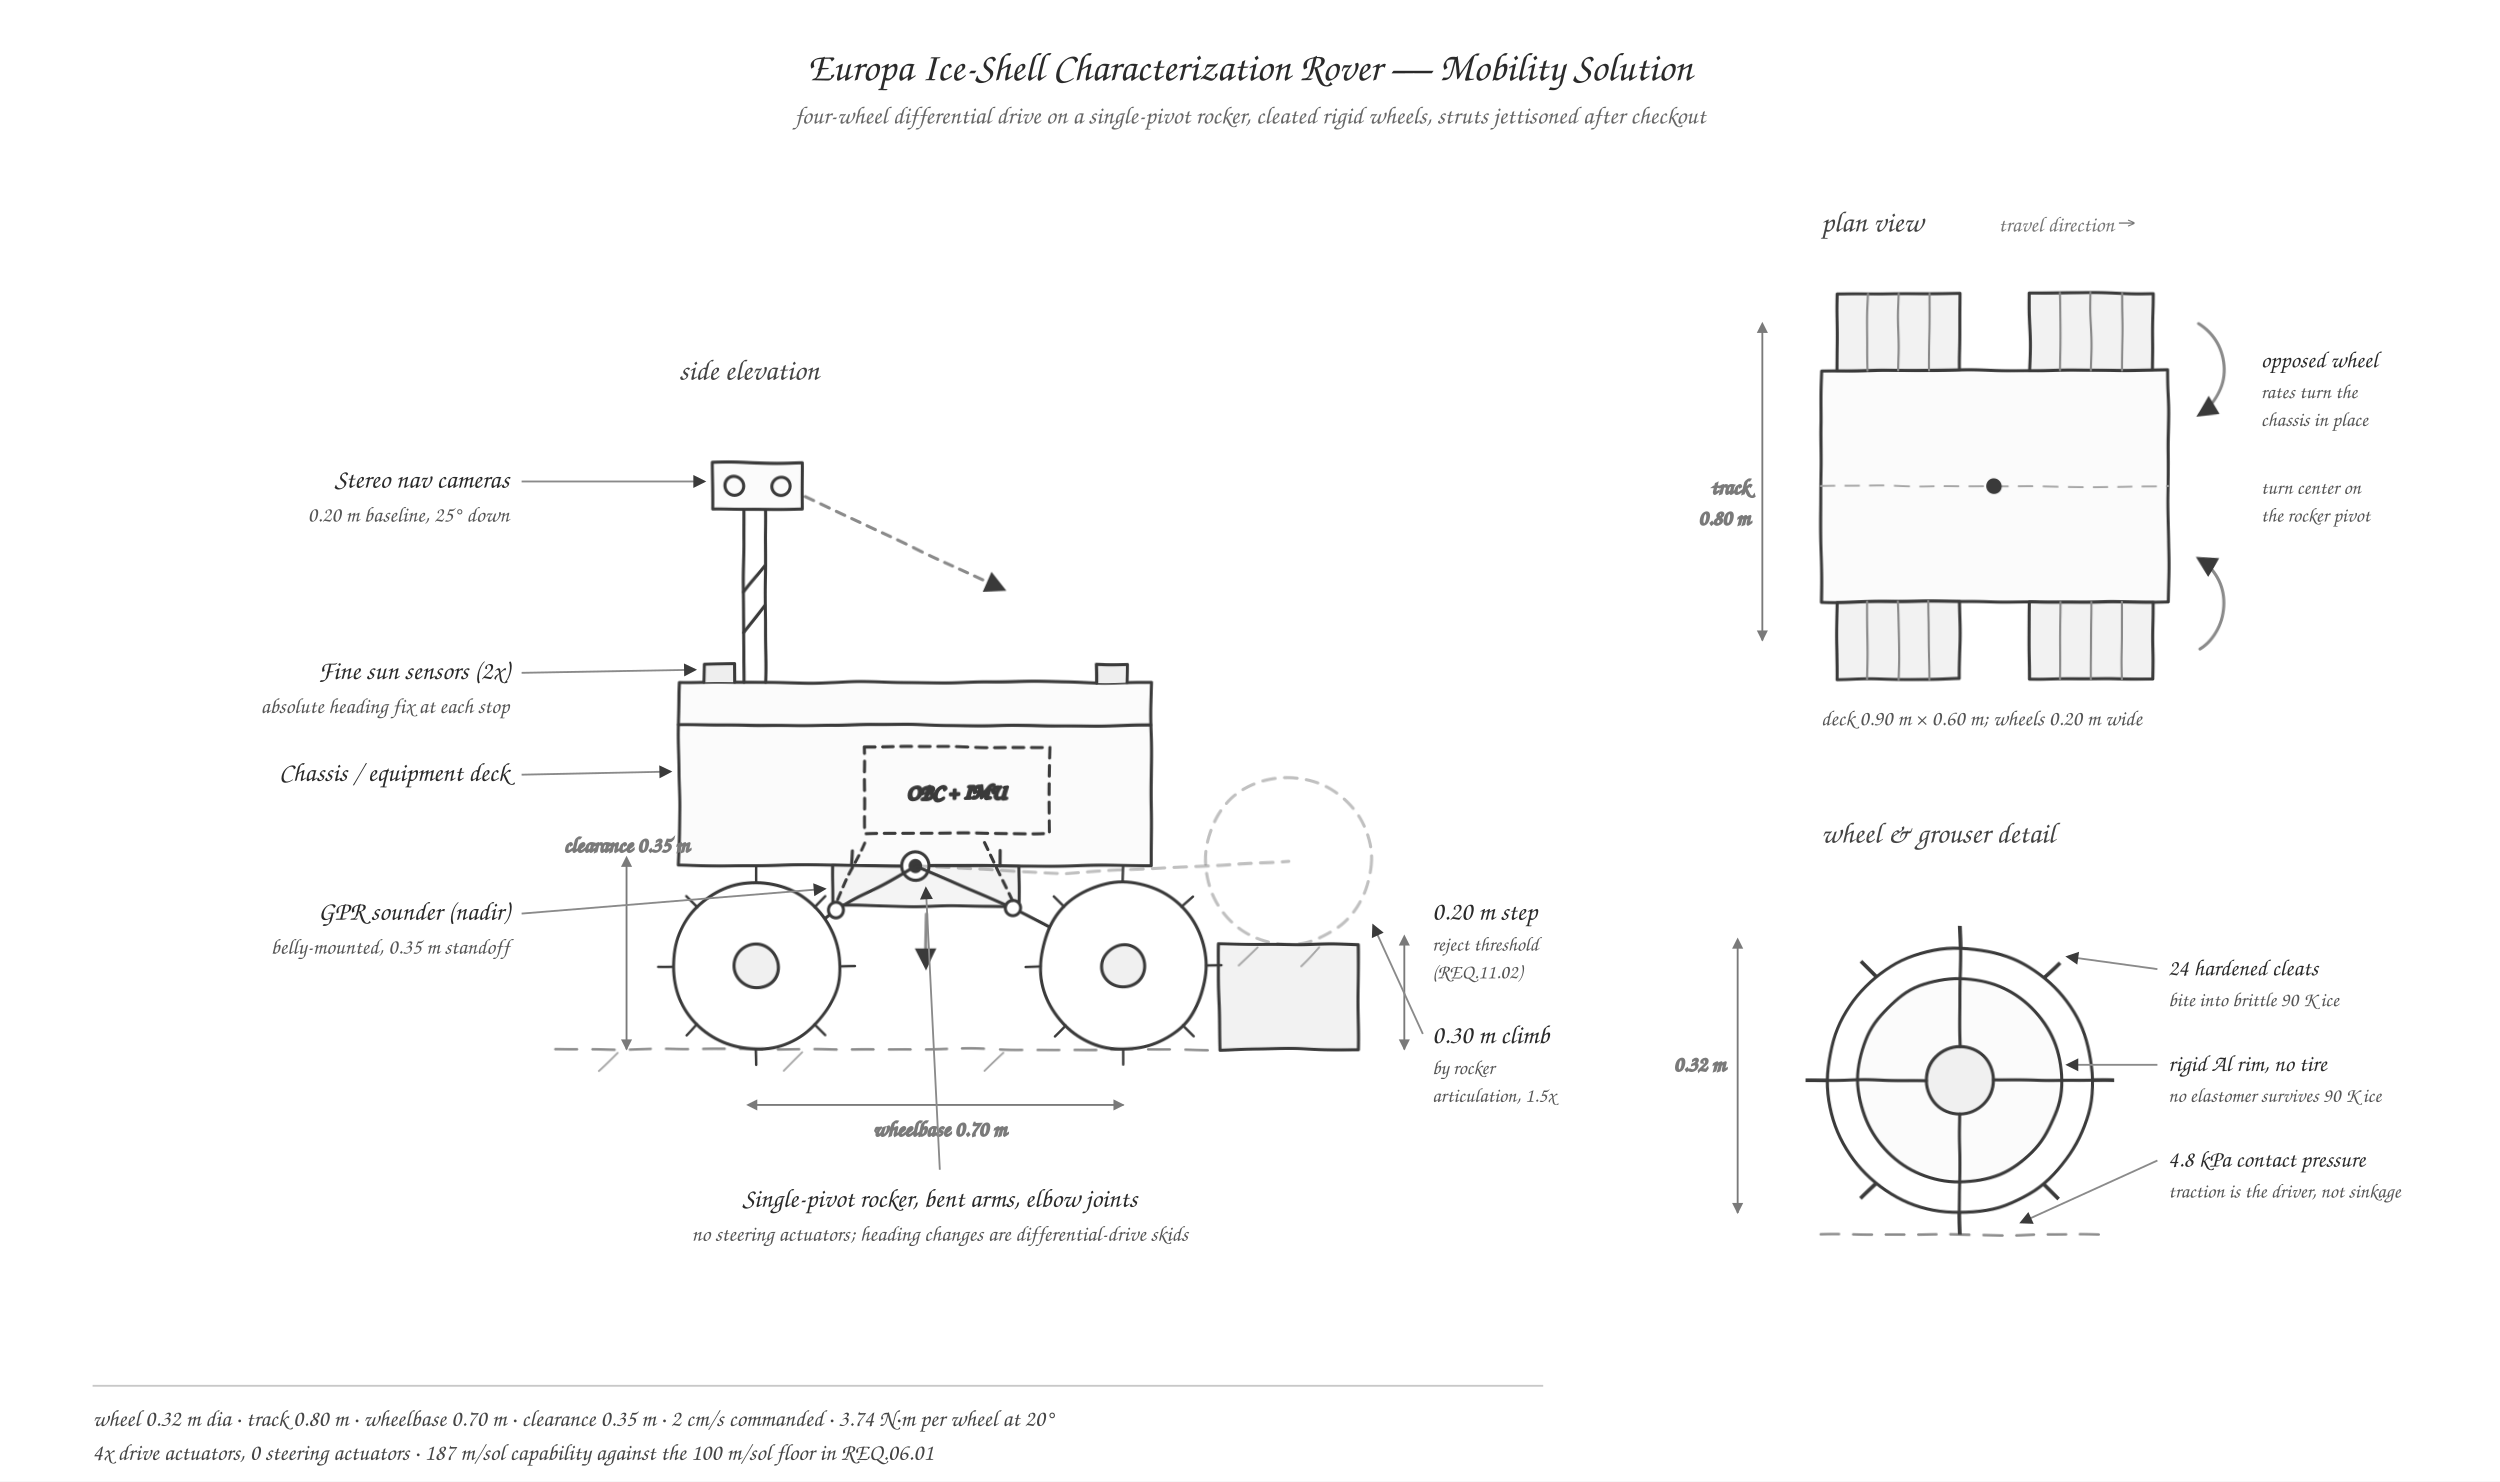
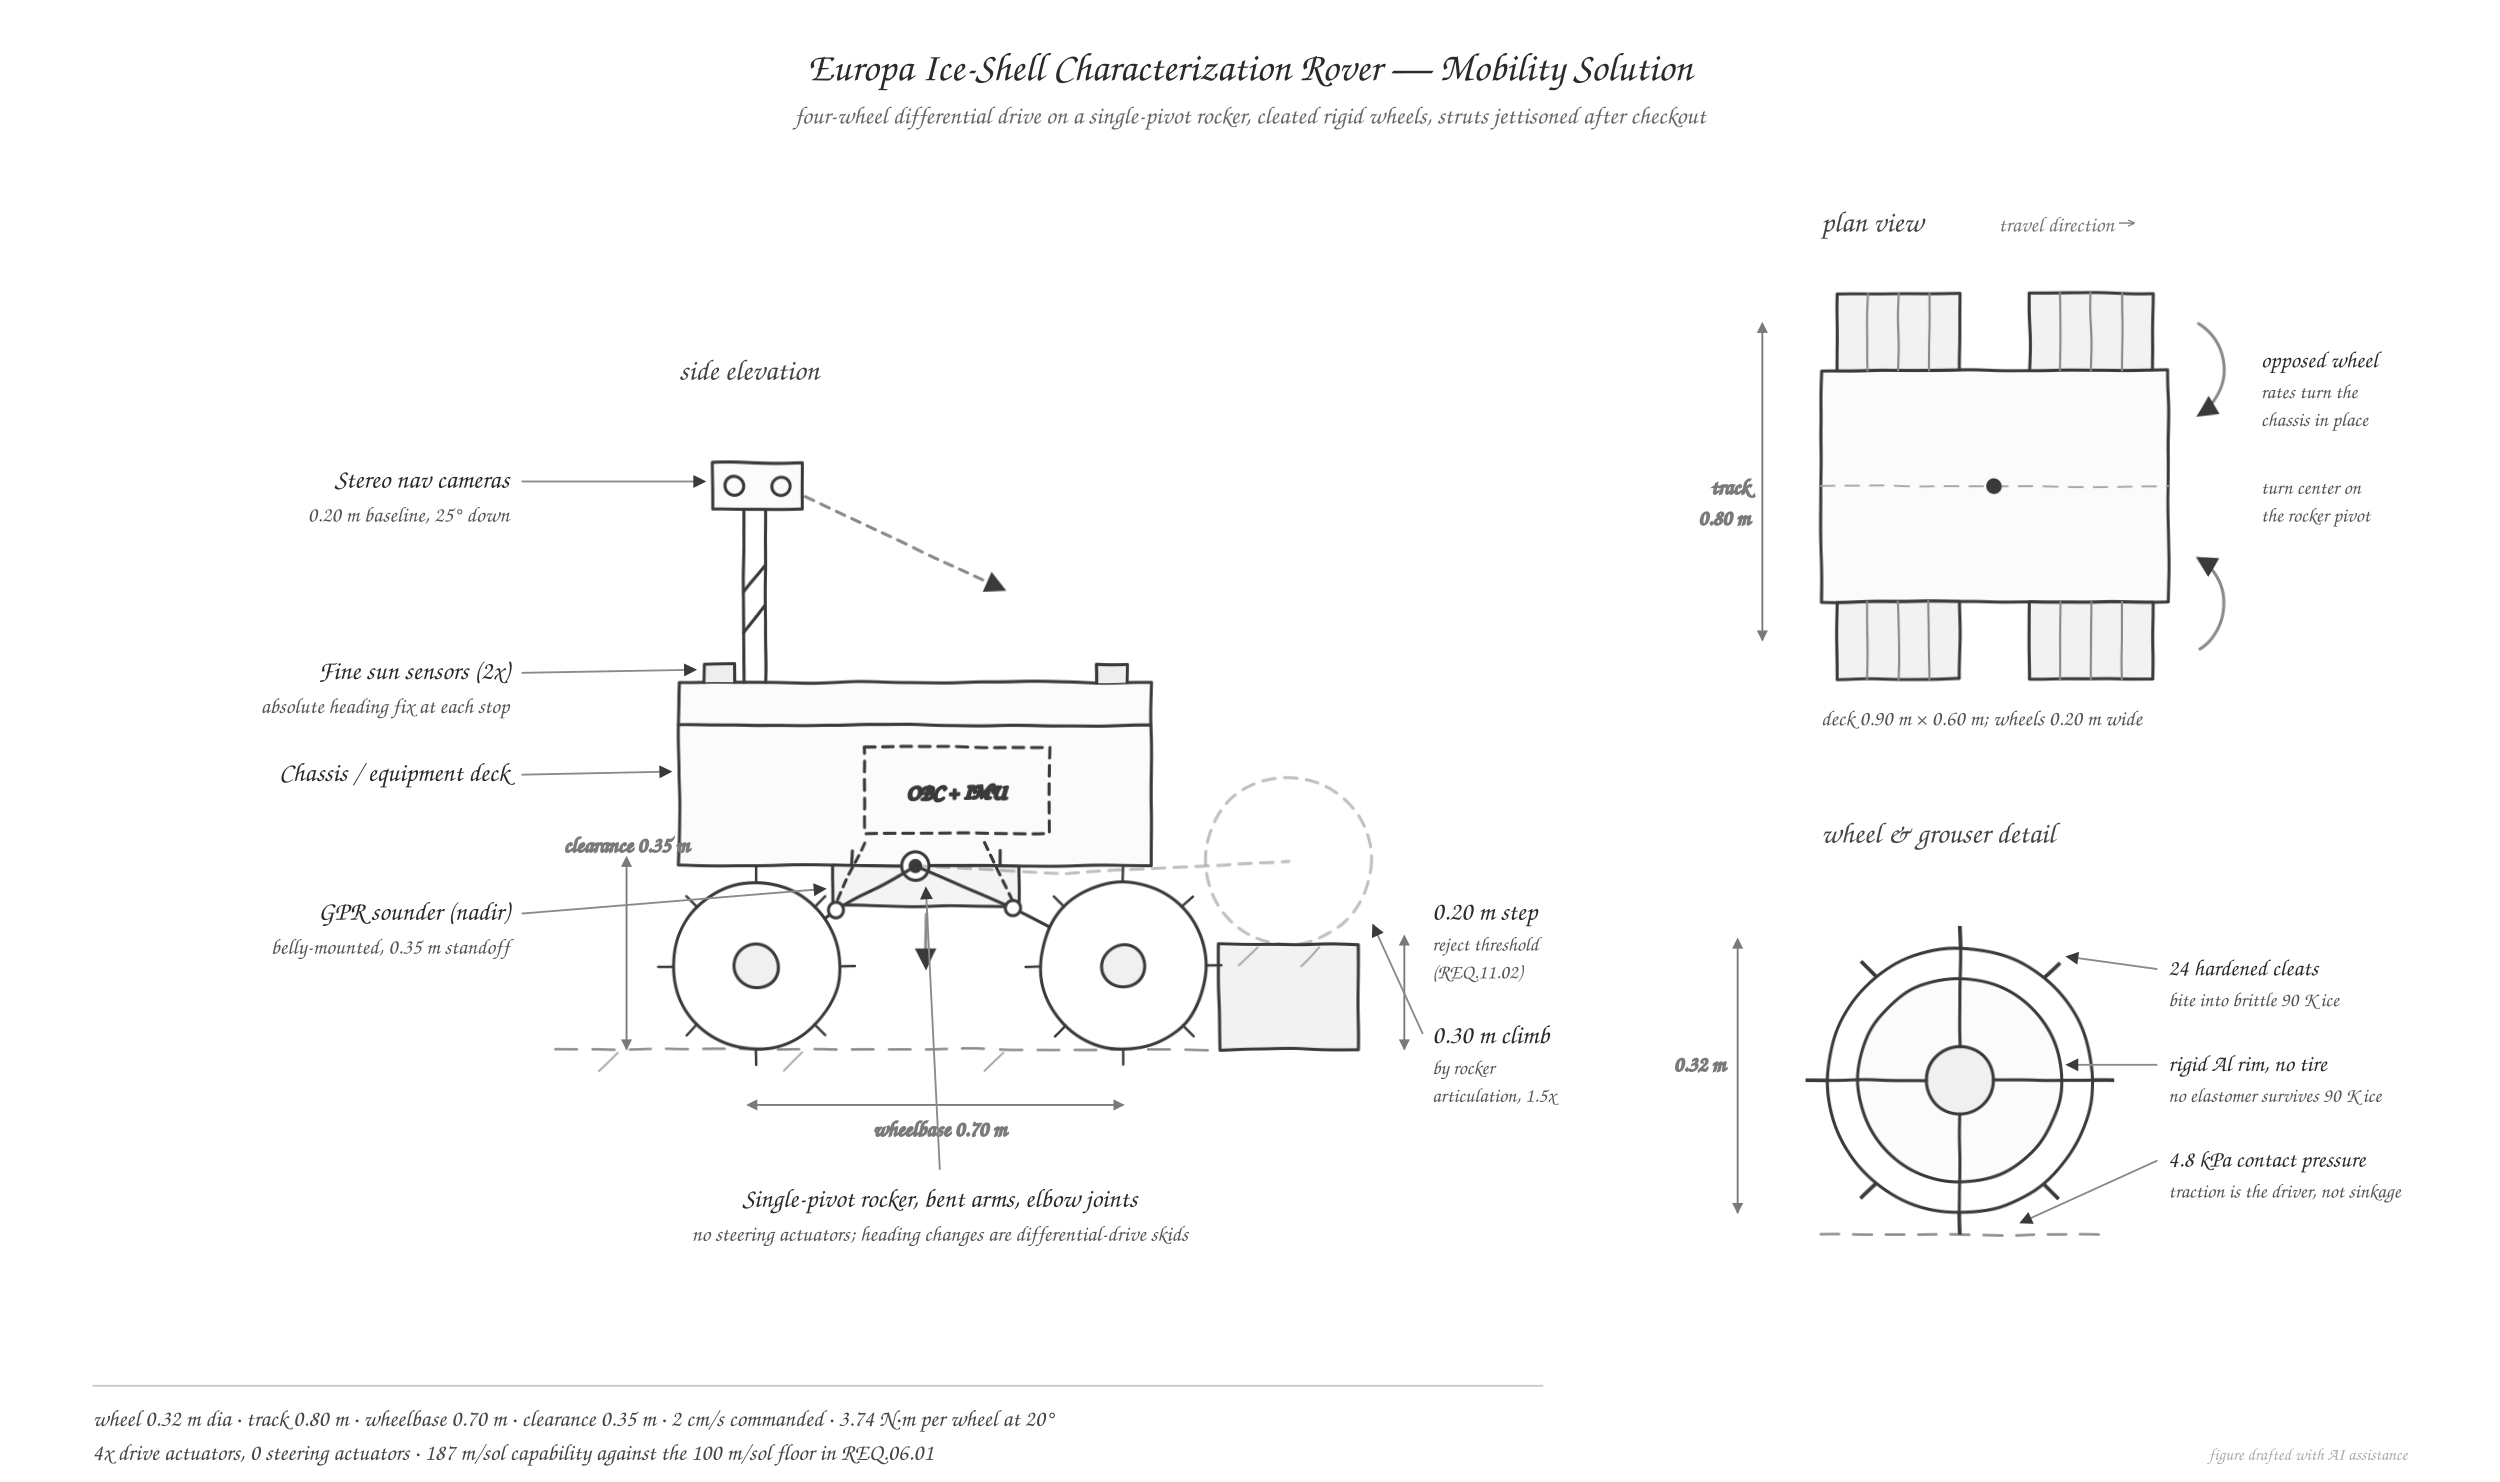
<svg xmlns="http://www.w3.org/2000/svg" viewBox="0 0 1620 960" font-family="'Segoe Print','Bradley Hand','Comic Sans MS','Caveat',cursive">
  <defs>
    <filter id="rough" x="-5%" y="-5%" width="110%" height="110%">
      <feTurbulence type="fractalNoise" baseFrequency="0.02" numOctaves="2" seed="7" result="n" />
      <feDisplacementMap in="SourceGraphic" in2="n" scale="2.5" />
    </filter>
    <marker id="arrow" viewBox="0 0 10 10" refX="8" refY="5" markerWidth="7" markerHeight="7" orient="auto">
      <path d="M 0 0 L 10 5 L 0 10 z" fill="#3a3a3a" />
    </marker>
    <marker id="dimA" viewBox="0 0 10 10" refX="9" refY="5" markerWidth="6" markerHeight="6" orient="auto">
      <path d="M 0 0 L 10 5 L 0 10 z" fill="#7a7a7a" />
    </marker>
    <marker id="dimB" viewBox="0 0 10 10" refX="1" refY="5" markerWidth="6" markerHeight="6" orient="auto-start-reverse">
      <path d="M 0 0 L 10 5 L 0 10 z" fill="#7a7a7a" />
    </marker>
  </defs>
  <rect x="0" y="0" width="1620" height="960" fill="#ffffff" />
  <text x="810" y="52" text-anchor="middle" font-size="26" fill="#2a2a2a">Europa Ice-Shell Characterization Rover — Mobility Solution</text>
  <text x="810" y="80" text-anchor="middle" font-size="16" fill="#666">four-wheel differential drive on a single-pivot rocker, cleated rigid wheels, struts jettisoned after checkout</text>
  <g transform="translate(90,0)">
    <text x="350" y="246" font-size="19" fill="#444">side elevation</text>
    <g filter="url(#rough)" stroke="#3a3a3a" stroke-width="2" fill="none" stroke-linecap="round" stroke-linejoin="round">
      <line x1="270" y1="680" x2="700" y2="680" stroke-dasharray="14 10" stroke-width="1.6" stroke="#8a8a8a" />
      <g stroke="#a5a5a5" stroke-width="1.2">
        <line x1="310" y1="682" x2="298" y2="694" />
        <line x1="430" y1="682" x2="418" y2="694" />
        <line x1="560" y1="682" x2="548" y2="694" />
      </g>
      <path d="M 700 680 L 700 612 L 790 612 L 790 680 Z" fill="#f2f2f2" />
      <g stroke="#a5a5a5" stroke-width="1.2">
        <line x1="725" y1="614" x2="713" y2="626" />
        <line x1="765" y1="614" x2="753" y2="626" />
      </g>
      <path d="M 350 442 L 656 442 L 656 561 L 350 561 Z" fill="#fbfbfb" />
      <line x1="350" y1="470" x2="656" y2="470" />
      <rect x="470" y="484" width="120" height="56" stroke-dasharray="7 5" fill="none" />
      <text x="530" y="518" text-anchor="middle" font-size="14" fill="#555" filter="none">OBC + IMU</text>
      <path d="M 366 442 L 366 430 L 386 430 L 386 442" fill="#eeeeee" />
      <path d="M 620 442 L 620 430 L 640 430 L 640 442" fill="#eeeeee" />
      <line x1="392" y1="442" x2="392" y2="330" />
      <line x1="406" y1="442" x2="406" y2="330" />
      <line x1="392" y1="410" x2="406" y2="392" />
      <line x1="392" y1="384" x2="406" y2="366" />
      <rect x="372" y="300" width="58" height="30" fill="#fbfbfb" />
      <circle cx="386" cy="315" r="6" />
      <circle cx="416" cy="315" r="6" />
      <line x1="432" y1="322" x2="560" y2="382" stroke="#8a8a8a" stroke-dasharray="6 5" marker-end="url(#arrow)" />
      <rect x="450" y="561" width="120" height="26" fill="#f4f4f4" />
      <line x1="462" y1="561" x2="462" y2="551" />
      <line x1="558" y1="561" x2="558" y2="551" />
      <line x1="510" y1="592" x2="510" y2="626" stroke="#8a8a8a" marker-end="url(#arrow)" />
      <circle cx="503" cy="561" r="9" fill="#ffffff" />
      <circle cx="503" cy="561" r="3.5" fill="#3a3a3a" />
      <path d="M 503 561 L 452 590 L 400 626" />
      <path d="M 503 561 L 566 588 L 638 626" />
      <circle cx="452" cy="590" r="5" fill="#ffffff" />
      <circle cx="566" cy="588" r="5" fill="#ffffff" />
      <line x1="470" y1="546" x2="452" y2="586" stroke-dasharray="5 4" />
      <line x1="548" y1="546" x2="566" y2="584" stroke-dasharray="5 4" />
      <g>
        <circle cx="400" cy="626" r="54" fill="#ffffff" />
        <circle cx="400" cy="626" r="14" fill="#f0f0f0" />
        <circle cx="638" cy="626" r="54" fill="#ffffff" />
        <circle cx="638" cy="626" r="14" fill="#f0f0f0" />
      </g>
      <g stroke-width="1.6">
        <line x1="400" y1="572" x2="400" y2="562" />
        <line x1="438" y1="588" x2="445" y2="581" />
        <line x1="454" y1="626" x2="464" y2="626" />
        <line x1="438" y1="664" x2="445" y2="671" />
        <line x1="400" y1="680" x2="400" y2="690" />
        <line x1="362" y1="664" x2="355" y2="671" />
        <line x1="346" y1="626" x2="336" y2="626" />
        <line x1="362" y1="588" x2="355" y2="581" />
        <line x1="638" y1="572" x2="638" y2="562" />
        <line x1="676" y1="588" x2="683" y2="581" />
        <line x1="692" y1="626" x2="702" y2="626" />
        <line x1="676" y1="664" x2="683" y2="671" />
        <line x1="638" y1="680" x2="638" y2="690" />
        <line x1="600" y1="664" x2="593" y2="671" />
        <line x1="584" y1="626" x2="574" y2="626" />
        <line x1="600" y1="588" x2="593" y2="581" />
      </g>
      <g stroke-opacity="0.32" stroke-dasharray="8 6">
        <circle cx="745" cy="558" r="54" />
        <path d="M 503 561 L 600 566 L 745 558" />
      </g>
    </g>
    <g stroke="#7a7a7a" stroke-width="1.2" fill="none" font-size="14">
      <line x1="400" y1="716" x2="638" y2="716" marker-start="url(#dimB)" marker-end="url(#dimA)" />
      <text x="519" y="736" text-anchor="middle" fill="#666">wheelbase 0.70 m</text>
      <line x1="316" y1="561" x2="316" y2="680" marker-start="url(#dimB)" marker-end="url(#dimA)" />
      <text x="316" y="552" text-anchor="middle" fill="#666">clearance 0.35 m</text>
      <line x1="820" y1="612" x2="820" y2="680" marker-start="url(#dimB)" marker-end="url(#dimA)" />
    </g>
    <g font-size="17" fill="#2a2a2a">
      <text x="240" y="316" text-anchor="end">Stereo nav cameras</text>
      <text x="240" y="338" text-anchor="end" font-size="14" fill="#555">0.20 m baseline, 25° down</text>
      <line x1="248" y1="312" x2="366" y2="312" stroke="#8a8a8a" stroke-width="1.2" marker-end="url(#arrow)" />
      <text x="240" y="440" text-anchor="end">Fine sun sensors (2x)</text>
      <text x="240" y="462" text-anchor="end" font-size="14" fill="#555">absolute heading fix at each stop</text>
      <line x1="248" y1="436" x2="360" y2="434" stroke="#8a8a8a" stroke-width="1.2" marker-end="url(#arrow)" />
      <text x="240" y="506" text-anchor="end">Chassis / equipment deck</text>
      <line x1="248" y1="502" x2="344" y2="500" stroke="#8a8a8a" stroke-width="1.2" marker-end="url(#arrow)" />
      <text x="240" y="596" text-anchor="end">GPR sounder (nadir)</text>
      <text x="240" y="618" text-anchor="end" font-size="14" fill="#555">belly-mounted, 0.35 m standoff</text>
      <line x1="248" y1="592" x2="444" y2="576" stroke="#8a8a8a" stroke-width="1.2" marker-end="url(#arrow)" />
      <text x="838" y="596">0.20 m step</text>
      <text x="838" y="616" font-size="13" fill="#555">reject threshold</text>
      <text x="838" y="634" font-size="13" fill="#555">(REQ.11.02)</text>
      <text x="838" y="676">0.30 m climb</text>
      <text x="838" y="696" font-size="13" fill="#555">by rocker</text>
      <text x="838" y="714" font-size="13" fill="#555">articulation, 1.5x</text>
      <line x1="832" y1="670" x2="800" y2="600" stroke="#8a8a8a" stroke-width="1.2" marker-end="url(#arrow)" />
      <text x="519" y="782" text-anchor="middle">Single-pivot rocker, bent arms, elbow joints</text>
      <text x="519" y="804" text-anchor="middle" font-size="14" fill="#555">no steering actuators; heading changes are differential-drive skids</text>
      <line x1="519" y1="758" x2="510" y2="576" stroke="#8a8a8a" stroke-width="1.2" marker-end="url(#arrow)" />
    </g>
  </g>
  <g transform="translate(220,0)">
    <text x="960" y="150" font-size="19" fill="#444">plan view</text>
    <text x="1075" y="150" font-size="14" fill="#777">travel direction →</text>
    <g filter="url(#rough)" stroke="#3a3a3a" stroke-width="2" fill="none" stroke-linecap="round" stroke-linejoin="round">
      <rect x="960" y="240" width="225" height="150" fill="#fbfbfb" />
      <line x1="960" y1="315" x2="1185" y2="315" stroke-dasharray="9 7" stroke="#a5a5a5" stroke-width="1.2" />
      <rect x="1095" y="190" width="80" height="50" fill="#f2f2f2" />
      <rect x="970" y="190" width="80" height="50" fill="#f2f2f2" />
      <rect x="1095" y="390" width="80" height="50" fill="#f2f2f2" />
      <rect x="970" y="390" width="80" height="50" fill="#f2f2f2" />
      <g stroke-width="1.4" stroke="#8a8a8a">
        <line x1="990" y1="190" x2="990" y2="240" />
        <line x1="1010" y1="190" x2="1010" y2="240" />
        <line x1="1030" y1="190" x2="1030" y2="240" />
        <line x1="1115" y1="190" x2="1115" y2="240" />
        <line x1="1135" y1="190" x2="1135" y2="240" />
        <line x1="1155" y1="190" x2="1155" y2="240" />
        <line x1="990" y1="390" x2="990" y2="440" />
        <line x1="1010" y1="390" x2="1010" y2="440" />
        <line x1="1030" y1="390" x2="1030" y2="440" />
        <line x1="1115" y1="390" x2="1115" y2="440" />
        <line x1="1135" y1="390" x2="1135" y2="440" />
        <line x1="1155" y1="390" x2="1155" y2="440" />
      </g>
      <path d="M 1205 210 A 34 34 0 0 1 1205 268" stroke="#8a8a8a" marker-end="url(#arrow)" />
      <path d="M 1205 420 A 34 34 0 0 0 1205 362" stroke="#8a8a8a" marker-end="url(#arrow)" />
      <circle cx="1072" cy="315" r="4" fill="#3a3a3a" />
    </g>
    <g stroke="#7a7a7a" stroke-width="1.2" fill="none" font-size="14">
      <line x1="922" y1="215" x2="922" y2="415" marker-start="url(#dimB)" marker-end="url(#dimA)" />
      <text x="914" y="320" text-anchor="end" fill="#666">track</text>
      <text x="914" y="340" text-anchor="end" fill="#666">0.80 m</text>
    </g>
    <g font-size="15" fill="#2a2a2a">
      <text x="1245" y="238">opposed wheel</text>
      <text x="1245" y="258" font-size="13" fill="#555">rates turn the</text>
      <text x="1245" y="276" font-size="13" fill="#555">chassis in place</text>
      <text x="1245" y="320" font-size="13" fill="#555">turn center on</text>
      <text x="1245" y="338" font-size="13" fill="#555">the rocker pivot</text>
      <text x="960" y="470" font-size="14" fill="#555">deck 0.90 m × 0.60 m; wheels 0.20 m wide</text>
    </g>
    <text x="960" y="546" font-size="19" fill="#444">wheel &amp; grouser detail</text>
    <g filter="url(#rough)" stroke="#3a3a3a" stroke-width="2" fill="none" stroke-linecap="round" stroke-linejoin="round">
      <circle cx="1050" cy="700" r="86" fill="#ffffff" />
      <circle cx="1050" cy="700" r="66" fill="#fbfbfb" />
      <circle cx="1050" cy="700" r="22" fill="#f0f0f0" />
      <line x1="1050" y1="678" x2="1050" y2="614" />
      <line x1="1050" y1="722" x2="1050" y2="786" />
      <line x1="1028" y1="700" x2="964" y2="700" />
      <line x1="1072" y1="700" x2="1136" y2="700" />
      <line x1="960" y1="800" x2="1140" y2="800" stroke-dasharray="12 9" stroke="#8a8a8a" stroke-width="1.6" />
    </g>
    <g filter="url(#rough)" stroke="#3a3a3a" stroke-width="2.4" fill="none">
      <line x1="1050" y1="614" x2="1050" y2="600" />
      <line x1="1104" y1="633" x2="1114" y2="623" />
      <line x1="1136" y1="700" x2="1150" y2="700" />
      <line x1="1104" y1="767" x2="1114" y2="777" />
      <line x1="1050" y1="786" x2="1050" y2="800" />
      <line x1="996" y1="767" x2="986" y2="777" />
      <line x1="964" y1="700" x2="950" y2="700" />
      <line x1="996" y1="633" x2="986" y2="623" />
    </g>
    <g stroke="#7a7a7a" stroke-width="1.2" fill="none" font-size="14">
      <line x1="1050" y1="600" x2="1050" y2="800" stroke="none" />
      <line x1="906" y1="614" x2="906" y2="786" marker-start="url(#dimB)" marker-end="url(#dimA)" />
      <text x="898" y="694" text-anchor="end" fill="#666">0.32 m</text>
    </g>
    <g font-size="15" fill="#2a2a2a">
      <text x="1185" y="632">24 hardened cleats</text>
      <text x="1185" y="652" font-size="13" fill="#555">bite into brittle 90 K ice</text>
      <text x="1185" y="694">rigid Al rim, no tire</text>
      <text x="1185" y="714" font-size="13" fill="#555">no elastomer survives 90 K ice</text>
      <text x="1185" y="756">4.8 kPa contact pressure</text>
      <text x="1185" y="776" font-size="13" fill="#555">traction is the driver, not sinkage</text>
      <line x1="1178" y1="628" x2="1120" y2="620" stroke="#8a8a8a" stroke-width="1.2" marker-end="url(#arrow)" />
      <line x1="1178" y1="690" x2="1120" y2="690" stroke="#8a8a8a" stroke-width="1.2" marker-end="url(#arrow)" />
      <line x1="1178" y1="752" x2="1090" y2="792" stroke="#8a8a8a" stroke-width="1.2" marker-end="url(#arrow)" />
    </g>
  </g>
  <g font-size="15" fill="#444">
    <line x1="60" y1="898" x2="1000" y2="898" stroke="#c8c8c8" stroke-width="1.2" />
    <text x="60" y="924">wheel 0.32 m dia · track 0.80 m · wheelbase 0.70 m · clearance 0.35 m · 2 cm/s commanded · 3.74 N·m per wheel at 20°</text>
    <text x="60" y="946">4x drive actuators, 0 steering actuators · 187 m/sol capability against the 100 m/sol floor in REQ.06.01</text>
+     <text x="1560" y="946" text-anchor="end" font-size="11" fill="#aaaaaa" font-style="italic">figure drafted with AI assistance</text>
  </g>
</svg>
